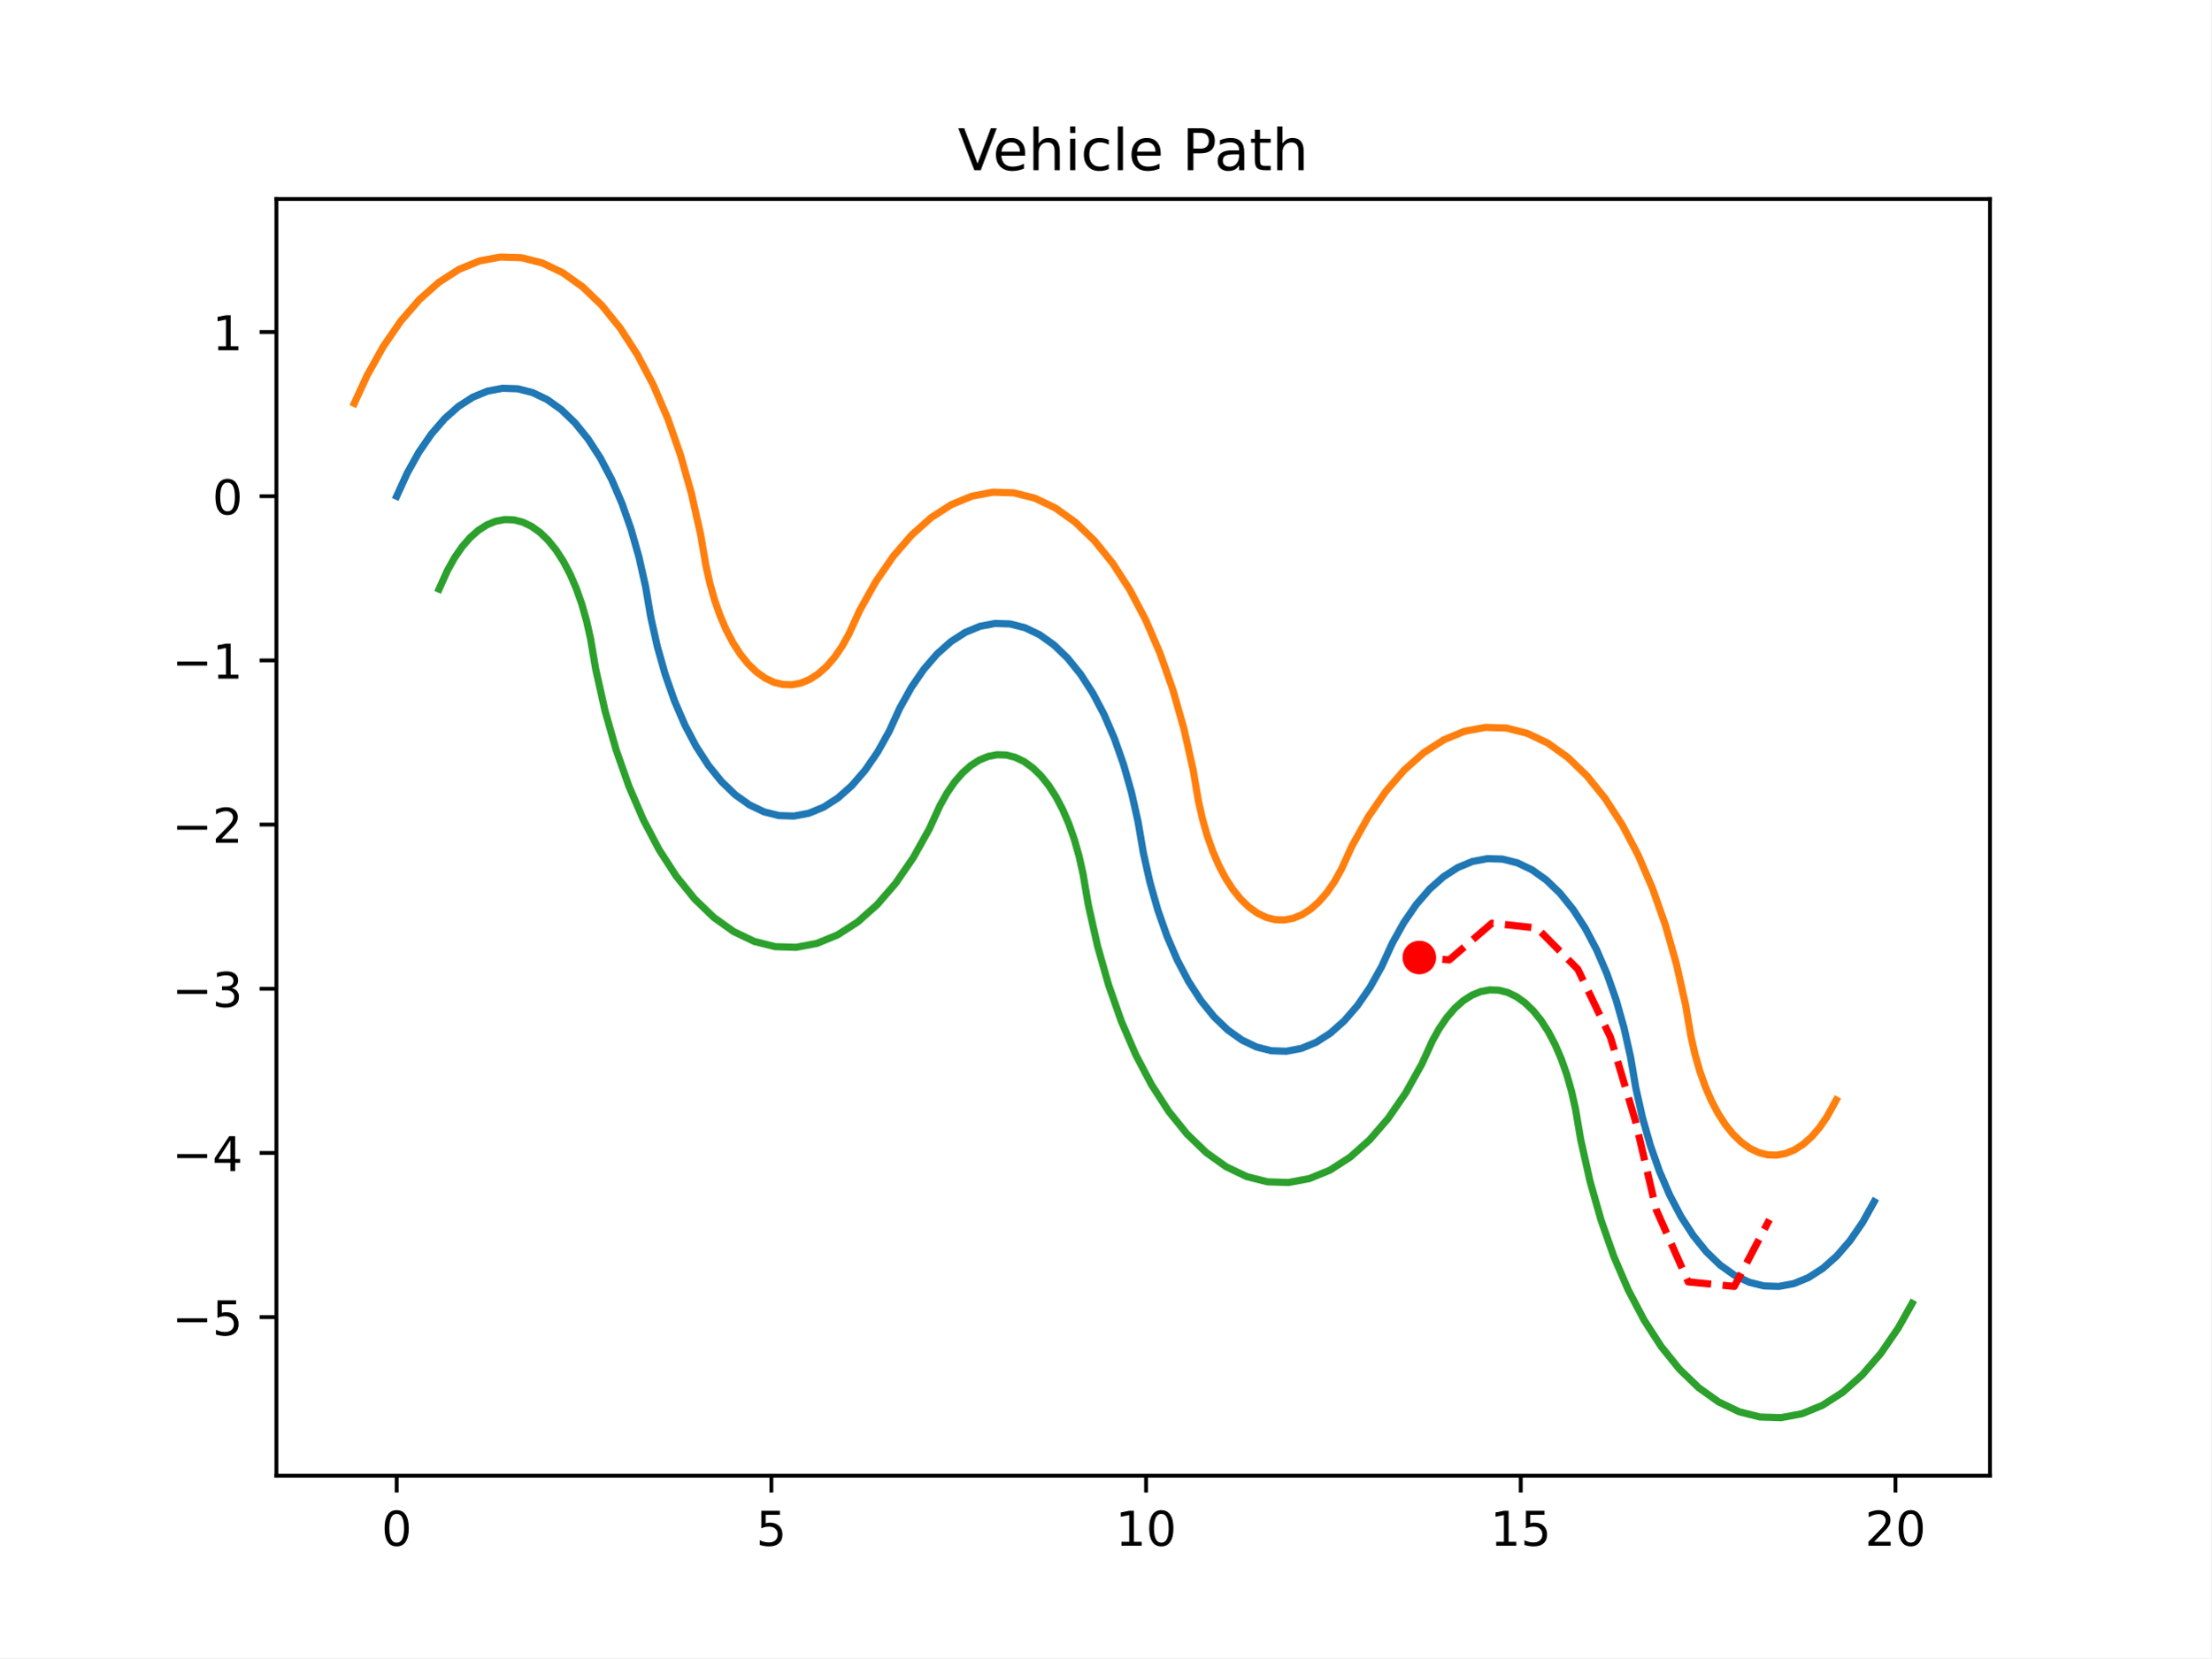
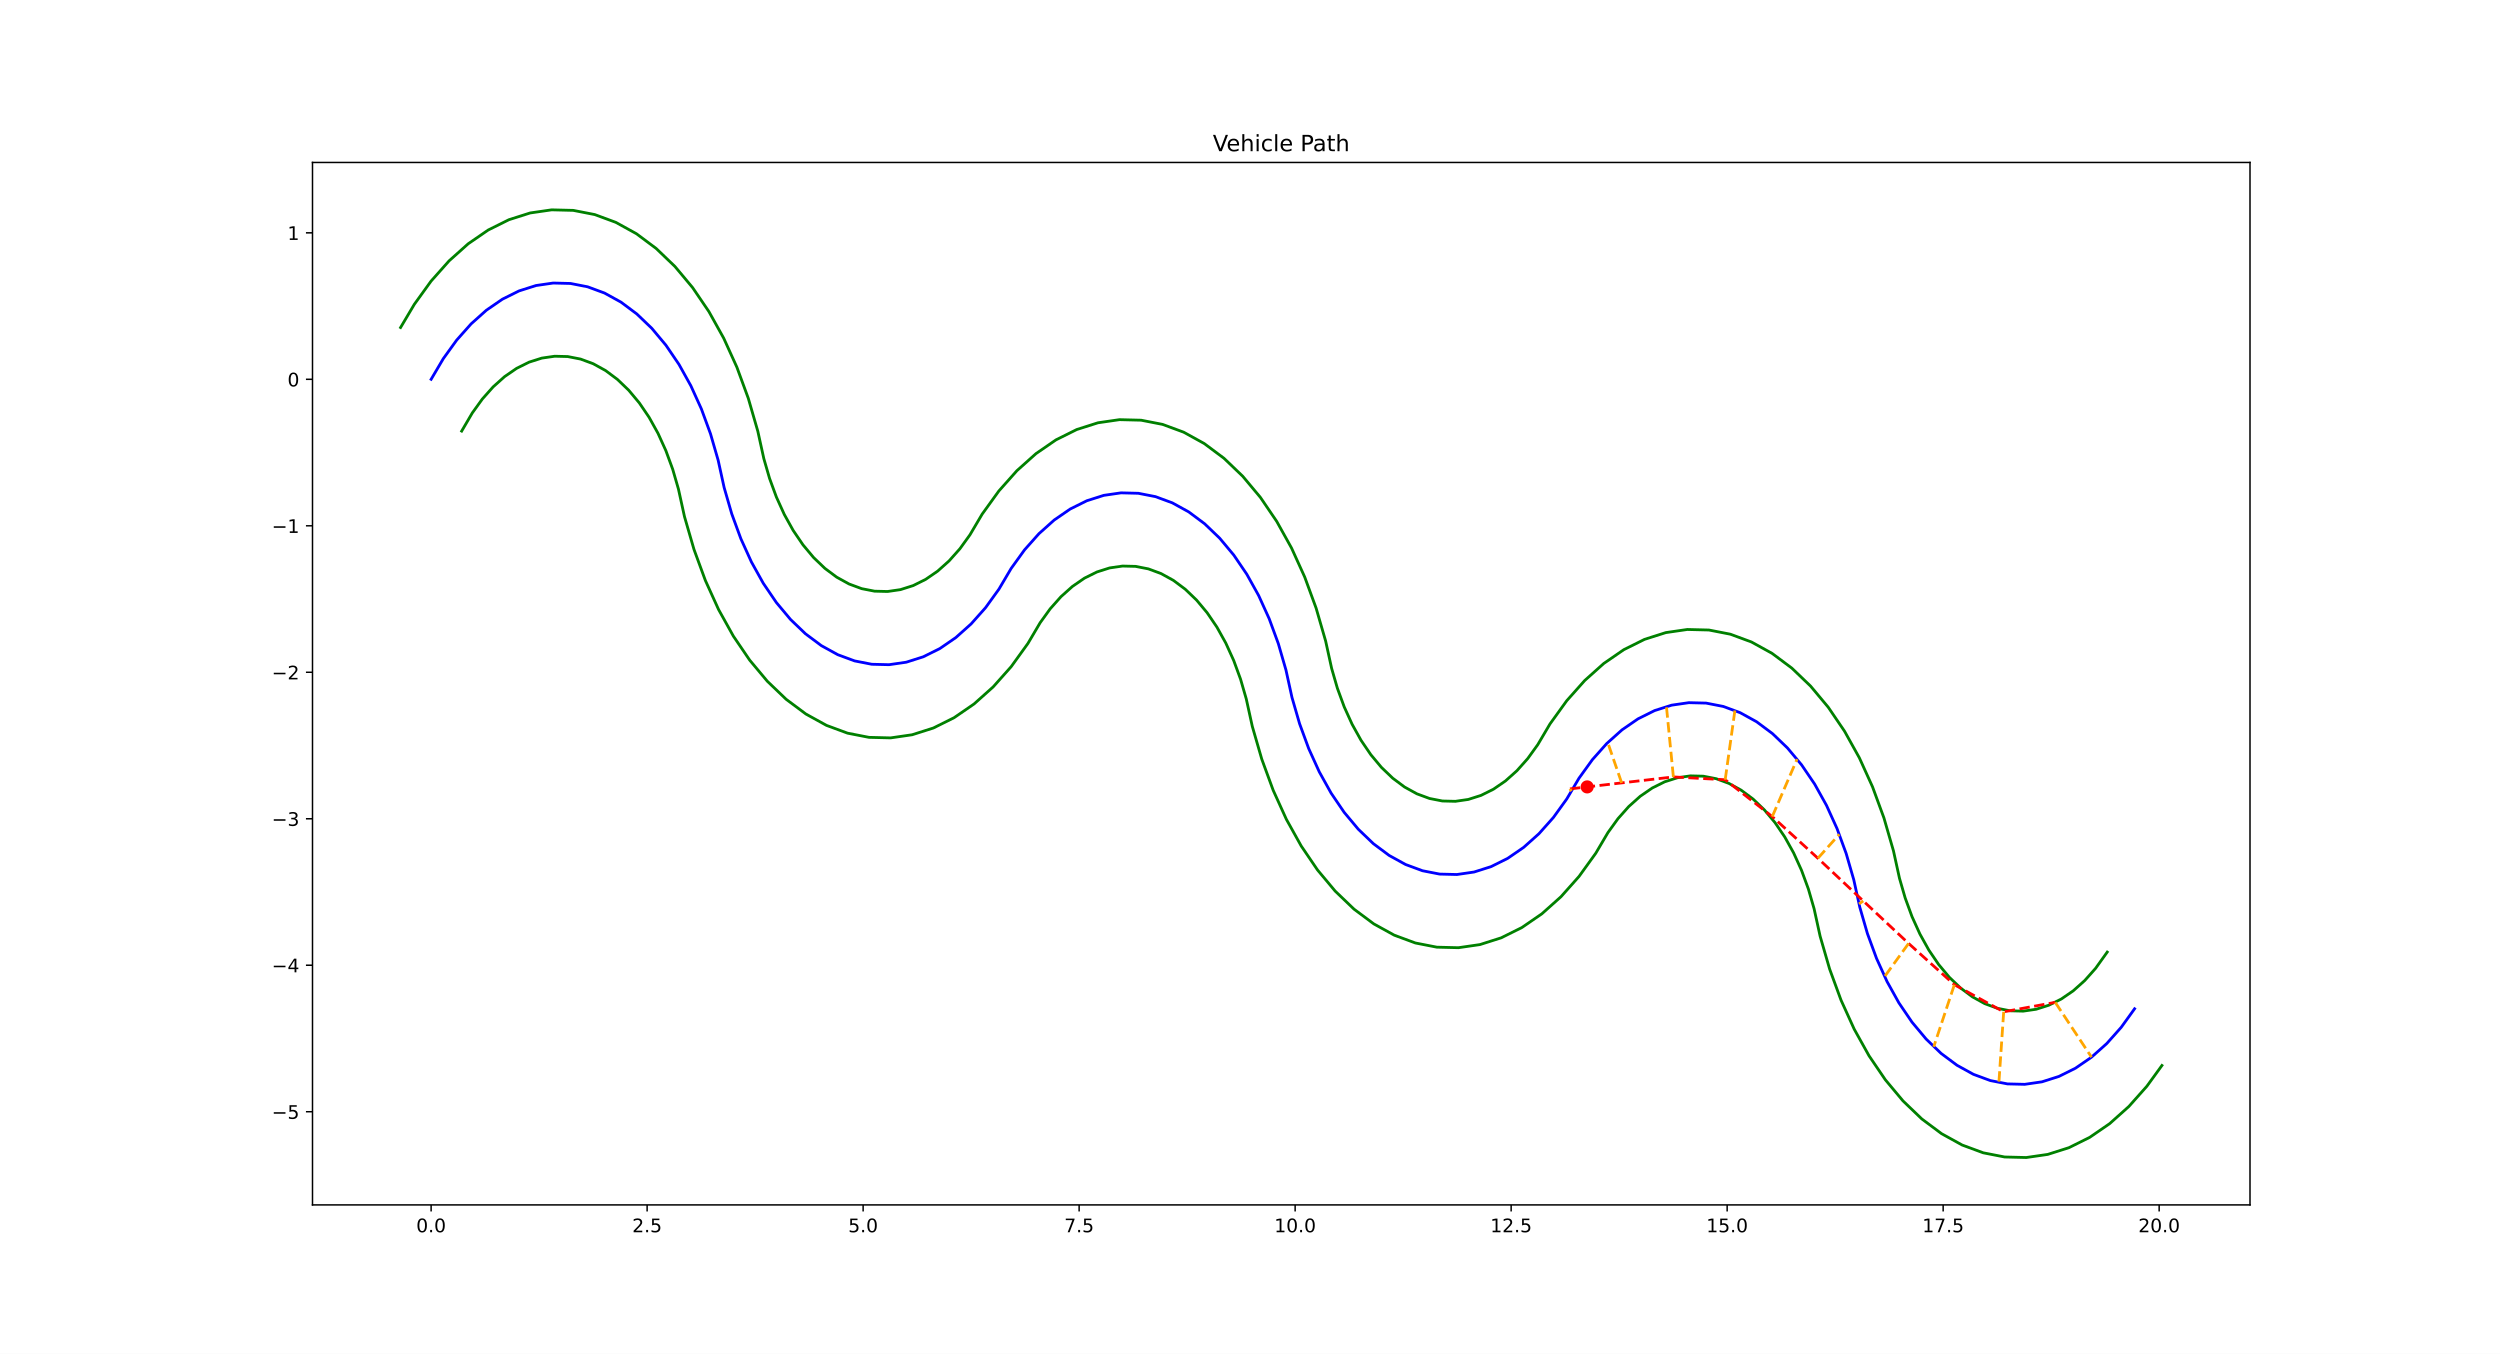
- <svg xmlns="http://www.w3.org/2000/svg" xmlns:xlink="http://www.w3.org/1999/xlink" width="460.8pt" height="345.6pt" viewBox="0 0 460.8 345.6" version="1.1">
+ <svg xmlns="http://www.w3.org/2000/svg" xmlns:xlink="http://www.w3.org/1999/xlink" width="1334.88pt" height="722.88pt" viewBox="0 0 1334.88 722.88" version="1.1">
  <defs>
    <style type="text/css">*{stroke-linejoin: round; stroke-linecap: butt}</style>
  </defs>
  <g id="figure_1">
    <g id="patch_1">
-       <path d="M 0 345.6  L 460.8 345.6  L 460.8 0  L 0 0  z " style="fill: #ffffff" />
+       <path d="M 0 722.88  L 1334.88 722.88  L 1334.88 0  L 0 0  z " style="fill: #ffffff" />
    </g>
    <g id="axes_1">
      <g id="patch_2">
-         <path d="M 57.6 307.584  L 414.72 307.584  L 414.72 41.472  L 57.6 41.472  z " style="fill: #ffffff" />
+         <path d="M 166.86 643.363  L 1201.392 643.363  L 1201.392 86.746  L 166.86 86.746  z " style="fill: #ffffff" />
      </g>
      <g id="matplotlib.axis_1">
        <g id="xtick_1">
          <g id="line2d_1">
            <defs>
-               <path id="mb29db80e74" d="M 0 0  L 0 3.5  " style="stroke: #000000; stroke-width: 0.8" />
+               <path id="m01d863dbdd" d="M 0 0  L 0 3.5  " style="stroke: #000000; stroke-width: 0.8" />
            </defs>
            <g>
-               <use xlink:href="#mb29db80e74" x="82.667" y="307.584" style="stroke: #000000; stroke-width: 0.8" />
+               <use xlink:href="#m01d863dbdd" x="230.195" y="643.363" style="stroke: #000000; stroke-width: 0.8" />
            </g>
          </g>
          <g id="text_1">
-             <g transform="translate(79.48615 322.1824)scale(0.1 -0.1)">
+             <g transform="translate(222.2437 657.9616)scale(0.1 -0.1)">
              <defs>
                <path id="DejaVuSans-30" d="M 2034 4250  Q 1547 4250 1301 3770  Q 1056 3291 1056 2328  Q 1056 1369 1301 889  Q 1547 409 2034 409  Q 2525 409 2770 889  Q 3016 1369 3016 2328  Q 3016 3291 2770 3770  Q 2525 4250 2034 4250  z M 2034 4750  Q 2819 4750 3233 4129  Q 3647 3509 3647 2328  Q 3647 1150 3233 529  Q 2819 -91 2034 -91  Q 1250 -91 836 529  Q 422 1150 422 2328  Q 422 3509 836 4129  Q 1250 4750 2034 4750  z " transform="scale(0.015625)" />
+                 <path id="DejaVuSans-2e" d="M 684 794  L 1344 794  L 1344 0  L 684 0  L 684 794  z " transform="scale(0.015625)" />
              </defs>
              <use xlink:href="#DejaVuSans-30" />
+               <use xlink:href="#DejaVuSans-2e" x="63.623" />
+               <use xlink:href="#DejaVuSans-30" x="95.41" />
            </g>
          </g>
        </g>
        <g id="xtick_2">
          <g id="line2d_2">
            <g>
-               <use xlink:href="#mb29db80e74" x="160.756" y="307.584" style="stroke: #000000; stroke-width: 0.8" />
+               <use xlink:href="#m01d863dbdd" x="345.532" y="643.363" style="stroke: #000000; stroke-width: 0.8" />
            </g>
          </g>
          <g id="text_2">
-             <g transform="translate(157.5744 322.1824)scale(0.1 -0.1)">
-               <defs>
+             <g transform="translate(337.5802 657.9616)scale(0.1 -0.1)">
+               <defs>
+                 <path id="DejaVuSans-32" d="M 1228 531  L 3431 531  L 3431 0  L 469 0  L 469 531  Q 828 903 1448 1529  Q 2069 2156 2228 2338  Q 2531 2678 2651 2914  Q 2772 3150 2772 3378  Q 2772 3750 2511 3984  Q 2250 4219 1831 4219  Q 1534 4219 1204 4116  Q 875 4013 500 3803  L 500 4441  Q 881 4594 1212 4672  Q 1544 4750 1819 4750  Q 2544 4750 2975 4387  Q 3406 4025 3406 3419  Q 3406 3131 3298 2873  Q 3191 2616 2906 2266  Q 2828 2175 2409 1742  Q 1991 1309 1228 531  z " transform="scale(0.015625)" />
                <path id="DejaVuSans-35" d="M 691 4666  L 3169 4666  L 3169 4134  L 1269 4134  L 1269 2991  Q 1406 3038 1543 3061  Q 1681 3084 1819 3084  Q 2600 3084 3056 2656  Q 3513 2228 3513 1497  Q 3513 744 3044 326  Q 2575 -91 1722 -91  Q 1428 -91 1123 -41  Q 819 9 494 109  L 494 744  Q 775 591 1075 516  Q 1375 441 1709 441  Q 2250 441 2565 725  Q 2881 1009 2881 1497  Q 2881 1984 2565 2268  Q 2250 2553 1709 2553  Q 1456 2553 1204 2497  Q 953 2441 691 2322  L 691 4666  z " transform="scale(0.015625)" />
              </defs>
-               <use xlink:href="#DejaVuSans-35" />
+               <use xlink:href="#DejaVuSans-32" />
+               <use xlink:href="#DejaVuSans-2e" x="63.623" />
+               <use xlink:href="#DejaVuSans-35" x="95.41" />
            </g>
          </g>
        </g>
        <g id="xtick_3">
          <g id="line2d_3">
            <g>
-               <use xlink:href="#mb29db80e74" x="238.844" y="307.584" style="stroke: #000000; stroke-width: 0.8" />
+               <use xlink:href="#m01d863dbdd" x="460.868" y="643.363" style="stroke: #000000; stroke-width: 0.8" />
            </g>
          </g>
          <g id="text_3">
-             <g transform="translate(232.4814 322.1824)scale(0.1 -0.1)">
-               <defs>
-                 <path id="DejaVuSans-31" d="M 794 531  L 1825 531  L 1825 4091  L 703 3866  L 703 4441  L 1819 4666  L 2450 4666  L 2450 531  L 3481 531  L 3481 0  L 794 0  L 794 531  z " transform="scale(0.015625)" />
-               </defs>
-               <use xlink:href="#DejaVuSans-31" />
-               <use xlink:href="#DejaVuSans-30" x="63.623" />
+             <g transform="translate(452.9167 657.9616)scale(0.1 -0.1)">
+               <use xlink:href="#DejaVuSans-35" />
+               <use xlink:href="#DejaVuSans-2e" x="63.623" />
+               <use xlink:href="#DejaVuSans-30" x="95.41" />
            </g>
          </g>
        </g>
        <g id="xtick_4">
          <g id="line2d_4">
            <g>
-               <use xlink:href="#mb29db80e74" x="316.932" y="307.584" style="stroke: #000000; stroke-width: 0.8" />
+               <use xlink:href="#m01d863dbdd" x="576.205" y="643.363" style="stroke: #000000; stroke-width: 0.8" />
            </g>
          </g>
          <g id="text_4">
-             <g transform="translate(310.5696 322.1824)scale(0.1 -0.1)">
-               <use xlink:href="#DejaVuSans-31" />
-               <use xlink:href="#DejaVuSans-35" x="63.623" />
+             <g transform="translate(568.2532 657.9616)scale(0.1 -0.1)">
+               <defs>
+                 <path id="DejaVuSans-37" d="M 525 4666  L 3525 4666  L 3525 4397  L 1831 0  L 1172 0  L 2766 4134  L 525 4134  L 525 4666  z " transform="scale(0.015625)" />
+               </defs>
+               <use xlink:href="#DejaVuSans-37" />
+               <use xlink:href="#DejaVuSans-2e" x="63.623" />
+               <use xlink:href="#DejaVuSans-35" x="95.41" />
            </g>
          </g>
        </g>
        <g id="xtick_5">
          <g id="line2d_5">
            <g>
-               <use xlink:href="#mb29db80e74" x="395.02" y="307.584" style="stroke: #000000; stroke-width: 0.8" />
+               <use xlink:href="#m01d863dbdd" x="691.541" y="643.363" style="stroke: #000000; stroke-width: 0.8" />
            </g>
          </g>
          <g id="text_5">
-             <g transform="translate(388.6578 322.1824)scale(0.1 -0.1)">
-               <defs>
-                 <path id="DejaVuSans-32" d="M 1228 531  L 3431 531  L 3431 0  L 469 0  L 469 531  Q 828 903 1448 1529  Q 2069 2156 2228 2338  Q 2531 2678 2651 2914  Q 2772 3150 2772 3378  Q 2772 3750 2511 3984  Q 2250 4219 1831 4219  Q 1534 4219 1204 4116  Q 875 4013 500 3803  L 500 4441  Q 881 4594 1212 4672  Q 1544 4750 1819 4750  Q 2544 4750 2975 4387  Q 3406 4025 3406 3419  Q 3406 3131 3298 2873  Q 3191 2616 2906 2266  Q 2828 2175 2409 1742  Q 1991 1309 1228 531  z " transform="scale(0.015625)" />
-               </defs>
+             <g transform="translate(680.4084 657.9616)scale(0.1 -0.1)">
+               <defs>
+                 <path id="DejaVuSans-31" d="M 794 531  L 1825 531  L 1825 4091  L 703 3866  L 703 4441  L 1819 4666  L 2450 4666  L 2450 531  L 3481 531  L 3481 0  L 794 0  L 794 531  z " transform="scale(0.015625)" />
+               </defs>
+               <use xlink:href="#DejaVuSans-31" />
+               <use xlink:href="#DejaVuSans-30" x="63.623" />
+               <use xlink:href="#DejaVuSans-2e" x="127.246" />
+               <use xlink:href="#DejaVuSans-30" x="159.033" />
+             </g>
+           </g>
+         </g>
+         <g id="xtick_6">
+           <g id="line2d_6">
+             <g>
+               <use xlink:href="#m01d863dbdd" x="806.878" y="643.363" style="stroke: #000000; stroke-width: 0.8" />
+             </g>
+           </g>
+           <g id="text_6">
+             <g transform="translate(795.7449 657.9616)scale(0.1 -0.1)">
+               <use xlink:href="#DejaVuSans-31" />
+               <use xlink:href="#DejaVuSans-32" x="63.623" />
+               <use xlink:href="#DejaVuSans-2e" x="127.246" />
+               <use xlink:href="#DejaVuSans-35" x="159.033" />
+             </g>
+           </g>
+         </g>
+         <g id="xtick_7">
+           <g id="line2d_7">
+             <g>
+               <use xlink:href="#m01d863dbdd" x="922.214" y="643.363" style="stroke: #000000; stroke-width: 0.8" />
+             </g>
+           </g>
+           <g id="text_7">
+             <g transform="translate(911.0814 657.9616)scale(0.1 -0.1)">
+               <use xlink:href="#DejaVuSans-31" />
+               <use xlink:href="#DejaVuSans-35" x="63.623" />
+               <use xlink:href="#DejaVuSans-2e" x="127.246" />
+               <use xlink:href="#DejaVuSans-30" x="159.033" />
+             </g>
+           </g>
+         </g>
+         <g id="xtick_8">
+           <g id="line2d_8">
+             <g>
+               <use xlink:href="#m01d863dbdd" x="1037.551" y="643.363" style="stroke: #000000; stroke-width: 0.8" />
+             </g>
+           </g>
+           <g id="text_8">
+             <g transform="translate(1026.418 657.9616)scale(0.1 -0.1)">
+               <use xlink:href="#DejaVuSans-31" />
+               <use xlink:href="#DejaVuSans-37" x="63.623" />
+               <use xlink:href="#DejaVuSans-2e" x="127.246" />
+               <use xlink:href="#DejaVuSans-35" x="159.033" />
+             </g>
+           </g>
+         </g>
+         <g id="xtick_9">
+           <g id="line2d_9">
+             <g>
+               <use xlink:href="#m01d863dbdd" x="1152.887" y="643.363" style="stroke: #000000; stroke-width: 0.8" />
+             </g>
+           </g>
+           <g id="text_9">
+             <g transform="translate(1141.754 657.9616)scale(0.1 -0.1)">
              <use xlink:href="#DejaVuSans-32" />
              <use xlink:href="#DejaVuSans-30" x="63.623" />
+               <use xlink:href="#DejaVuSans-2e" x="127.246" />
+               <use xlink:href="#DejaVuSans-30" x="159.033" />
            </g>
          </g>
        </g>
      </g>
      <g id="matplotlib.axis_2">
        <g id="ytick_1">
-           <g id="line2d_6">
+           <g id="line2d_10">
            <defs>
-               <path id="ma71234d956" d="M 0 0  L -3.5 0  " style="stroke: #000000; stroke-width: 0.8" />
+               <path id="m4a7aac7547" d="M 0 0  L -3.5 0  " style="stroke: #000000; stroke-width: 0.8" />
            </defs>
            <g>
-               <use xlink:href="#ma71234d956" x="57.6" y="274.527" style="stroke: #000000; stroke-width: 0.8" />
-             </g>
-           </g>
-           <g id="text_6">
-             <g transform="translate(35.85781 278.3263)scale(0.1 -0.1)">
+               <use xlink:href="#m4a7aac7547" x="166.86" y="593.605" style="stroke: #000000; stroke-width: 0.8" />
+             </g>
+           </g>
+           <g id="text_10">
+             <g transform="translate(145.1178 597.4044)scale(0.1 -0.1)">
              <defs>
                <path id="DejaVuSans-2212" d="M 678 2272  L 4684 2272  L 4684 1741  L 678 1741  L 678 2272  z " transform="scale(0.015625)" />
              </defs>
              <use xlink:href="#DejaVuSans-2212" />
              <use xlink:href="#DejaVuSans-35" x="83.789" />
            </g>
          </g>
        </g>
        <g id="ytick_2">
-           <g id="line2d_7">
-             <g>
-               <use xlink:href="#ma71234d956" x="57.6" y="240.306" style="stroke: #000000; stroke-width: 0.8" />
-             </g>
-           </g>
-           <g id="text_7">
-             <g transform="translate(35.85781 244.1049)scale(0.1 -0.1)">
+           <g id="line2d_11">
+             <g>
+               <use xlink:href="#m4a7aac7547" x="166.86" y="515.391" style="stroke: #000000; stroke-width: 0.8" />
+             </g>
+           </g>
+           <g id="text_11">
+             <g transform="translate(145.1178 519.1904)scale(0.1 -0.1)">
              <defs>
                <path id="DejaVuSans-34" d="M 2419 4116  L 825 1625  L 2419 1625  L 2419 4116  z M 2253 4666  L 3047 4666  L 3047 1625  L 3713 1625  L 3713 1100  L 3047 1100  L 3047 0  L 2419 0  L 2419 1100  L 313 1100  L 313 1709  L 2253 4666  z " transform="scale(0.015625)" />
              </defs>
              <use xlink:href="#DejaVuSans-2212" />
              <use xlink:href="#DejaVuSans-34" x="83.789" />
            </g>
          </g>
        </g>
        <g id="ytick_3">
-           <g id="line2d_8">
-             <g>
-               <use xlink:href="#ma71234d956" x="57.6" y="206.084" style="stroke: #000000; stroke-width: 0.8" />
-             </g>
-           </g>
-           <g id="text_8">
-             <g transform="translate(35.85781 209.8835)scale(0.1 -0.1)">
+           <g id="line2d_12">
+             <g>
+               <use xlink:href="#m4a7aac7547" x="166.86" y="437.177" style="stroke: #000000; stroke-width: 0.8" />
+             </g>
+           </g>
+           <g id="text_12">
+             <g transform="translate(145.1178 440.9765)scale(0.1 -0.1)">
              <defs>
                <path id="DejaVuSans-33" d="M 2597 2516  Q 3050 2419 3304 2112  Q 3559 1806 3559 1356  Q 3559 666 3084 287  Q 2609 -91 1734 -91  Q 1441 -91 1130 -33  Q 819 25 488 141  L 488 750  Q 750 597 1062 519  Q 1375 441 1716 441  Q 2309 441 2620 675  Q 2931 909 2931 1356  Q 2931 1769 2642 2001  Q 2353 2234 1838 2234  L 1294 2234  L 1294 2753  L 1863 2753  Q 2328 2753 2575 2939  Q 2822 3125 2822 3475  Q 2822 3834 2567 4026  Q 2313 4219 1838 4219  Q 1578 4219 1281 4162  Q 984 4106 628 3988  L 628 4550  Q 988 4650 1302 4700  Q 1616 4750 1894 4750  Q 2613 4750 3031 4423  Q 3450 4097 3450 3541  Q 3450 3153 3228 2886  Q 3006 2619 2597 2516  z " transform="scale(0.015625)" />
              </defs>
              <use xlink:href="#DejaVuSans-2212" />
              <use xlink:href="#DejaVuSans-33" x="83.789" />
            </g>
          </g>
        </g>
        <g id="ytick_4">
-           <g id="line2d_9">
-             <g>
-               <use xlink:href="#ma71234d956" x="57.6" y="171.863" style="stroke: #000000; stroke-width: 0.8" />
-             </g>
-           </g>
-           <g id="text_9">
-             <g transform="translate(35.85781 175.6622)scale(0.1 -0.1)">
+           <g id="line2d_13">
+             <g>
+               <use xlink:href="#m4a7aac7547" x="166.86" y="358.963" style="stroke: #000000; stroke-width: 0.8" />
+             </g>
+           </g>
+           <g id="text_13">
+             <g transform="translate(145.1178 362.7626)scale(0.1 -0.1)">
              <use xlink:href="#DejaVuSans-2212" />
              <use xlink:href="#DejaVuSans-32" x="83.789" />
            </g>
          </g>
        </g>
        <g id="ytick_5">
-           <g id="line2d_10">
-             <g>
-               <use xlink:href="#ma71234d956" x="57.6" y="137.642" style="stroke: #000000; stroke-width: 0.8" />
-             </g>
-           </g>
-           <g id="text_10">
-             <g transform="translate(35.85781 141.4408)scale(0.1 -0.1)">
+           <g id="line2d_14">
+             <g>
+               <use xlink:href="#m4a7aac7547" x="166.86" y="280.749" style="stroke: #000000; stroke-width: 0.8" />
+             </g>
+           </g>
+           <g id="text_14">
+             <g transform="translate(145.1178 284.5486)scale(0.1 -0.1)">
              <use xlink:href="#DejaVuSans-2212" />
              <use xlink:href="#DejaVuSans-31" x="83.789" />
            </g>
          </g>
        </g>
        <g id="ytick_6">
-           <g id="line2d_11">
-             <g>
-               <use xlink:href="#ma71234d956" x="57.6" y="103.42" style="stroke: #000000; stroke-width: 0.8" />
-             </g>
-           </g>
-           <g id="text_11">
-             <g transform="translate(44.2375 107.2194)scale(0.1 -0.1)">
+           <g id="line2d_15">
+             <g>
+               <use xlink:href="#m4a7aac7547" x="166.86" y="202.535" style="stroke: #000000; stroke-width: 0.8" />
+             </g>
+           </g>
+           <g id="text_15">
+             <g transform="translate(153.4975 206.3347)scale(0.1 -0.1)">
              <use xlink:href="#DejaVuSans-30" />
            </g>
          </g>
        </g>
        <g id="ytick_7">
-           <g id="line2d_12">
-             <g>
-               <use xlink:href="#ma71234d956" x="57.6" y="69.199" style="stroke: #000000; stroke-width: 0.8" />
-             </g>
-           </g>
-           <g id="text_12">
-             <g transform="translate(44.2375 72.998)scale(0.1 -0.1)">
-               <use xlink:href="#DejaVuSans-31" />
-             </g>
-           </g>
-         </g>
-       </g>
-       <g id="line2d_13">
-         <path d="M 82.667 103.42  L 84.876 98.581  L 87.294 94.248  L 89.898 90.467  L 92.66 87.273  L 95.555 84.7  L 98.552 82.773  L 101.622 81.512  L 104.734 80.928  L 107.857 81.028  L 110.96 81.811  L 114.012 83.268  L 116.982 85.386  L 119.841 88.143  L 122.56 91.512  L 125.112 95.458  L 127.472 99.944  L 129.615 104.922  L 131.521 110.345  L 133.17 116.158  L 134.546 122.302  L 135.635 128.717  L 137.011 134.861  L 138.66 140.674  L 140.566 146.097  L 142.709 151.076  L 145.068 155.561  L 147.62 159.507  L 150.339 162.876  L 153.198 165.633  L 156.168 167.751  L 159.22 169.209  L 162.323 169.991  L 165.446 170.091  L 168.559 169.507  L 171.629 168.246  L 174.626 166.319  L 177.52 163.746  L 180.283 160.553  L 182.886 156.771  L 185.305 152.439  L 187.513 147.599  L 189.931 143.267  L 192.535 139.485  L 195.297 136.292  L 198.192 133.719  L 201.189 131.792  L 204.259 130.53  L 207.371 129.946  L 210.494 130.046  L 213.597 130.829  L 216.649 132.287  L 219.62 134.404  L 222.478 137.161  L 225.197 140.53  L 227.749 144.477  L 230.109 148.962  L 232.252 153.941  L 234.158 159.364  L 235.807 165.176  L 237.183 171.321  L 238.272 177.735  L 239.648 183.88  L 241.297 189.692  L 243.203 195.115  L 245.346 200.094  L 247.705 204.579  L 250.257 208.526  L 252.976 211.895  L 255.835 214.652  L 258.805 216.769  L 261.857 218.227  L 264.96 219.01  L 268.084 219.11  L 271.196 218.526  L 274.266 217.264  L 277.263 215.337  L 280.157 212.764  L 282.92 209.571  L 285.523 205.789  L 287.942 201.457  L 290.15 196.617  L 292.568 192.285  L 295.172 188.503  L 297.935 185.31  L 300.829 182.737  L 303.826 180.81  L 306.896 179.549  L 310.008 178.965  L 313.132 179.065  L 316.235 179.847  L 319.286 181.305  L 322.257 183.423  L 325.116 186.18  L 327.835 189.549  L 330.386 193.495  L 332.746 197.98  L 334.889 202.959  L 336.795 208.382  L 338.444 214.195  L 339.82 220.339  L 340.909 226.754  L 342.285 232.898  L 343.934 238.711  L 345.84 244.134  L 347.983 249.113  L 350.343 253.598  L 352.894 257.544  L 355.613 260.913  L 358.472 263.67  L 361.443 265.788  L 364.494 267.245  L 367.597 268.028  L 370.721 268.128  L 373.833 267.544  L 376.903 266.283  L 379.9 264.356  L 382.794 261.783  L 385.557 258.589  L 388.161 254.808  L 390.579 250.475  " clip-path="url(#p2f75d6f2e0)" style="fill: none; stroke: #1f77b4; stroke-width: 1.5; stroke-linecap: square" />
-       </g>
-       <g id="line2d_14">
-         <path d="M 73.833 84.062  L 76.494 78.279  L 79.879 72.214  L 83.523 66.92  L 87.391 62.45  L 91.442 58.849  L 95.638 56.151  L 99.935 54.385  L 104.292 53.568  L 108.664 53.708  L 113.008 54.803  L 117.28 56.844  L 121.438 59.808  L 125.44 63.668  L 129.246 68.383  L 132.818 73.908  L 136.121 80.187  L 139.121 87.156  L 141.789 94.747  L 144.097 102.884  L 146.023 111.485  L 147.112 117.9  L 147.938 121.587  L 148.928 125.076  L 150.072 128.331  L 151.358 131.319  L 152.774 134.011  L 154.306 136.379  L 155.937 138.401  L 157.653 140.056  L 159.436 141.327  L 161.268 142.202  L 163.13 142.671  L 165.004 142.731  L 166.872 142.381  L 168.715 141.624  L 170.513 140.467  L 172.251 138.923  L 173.909 137.006  L 175.471 134.737  L 176.922 132.137  L 179.131 127.297  L 182.516 121.233  L 186.16 115.939  L 190.028 111.469  L 194.08 107.867  L 198.275 105.17  L 202.573 103.404  L 206.929 102.586  L 211.301 102.726  L 215.645 103.822  L 219.917 105.862  L 224.075 108.827  L 228.077 112.686  L 231.883 117.402  L 235.455 122.927  L 238.758 129.205  L 241.758 136.175  L 244.426 143.766  L 246.734 151.902  L 248.66 160.504  L 249.749 166.918  L 250.575 170.606  L 251.565 174.094  L 252.709 177.349  L 253.995 180.337  L 255.411 183.029  L 256.943 185.398  L 258.575 187.419  L 260.29 189.074  L 262.073 190.345  L 263.905 191.22  L 265.767 191.69  L 267.641 191.75  L 269.509 191.399  L 271.352 190.642  L 273.151 189.486  L 274.888 187.941  L 276.546 186.025  L 278.108 183.755  L 279.56 181.155  L 281.768 176.316  L 285.153 170.251  L 288.798 164.957  L 292.665 160.487  L 296.717 156.886  L 300.912 154.188  L 305.21 152.422  L 309.566 151.605  L 313.938 151.745  L 318.282 152.84  L 322.554 154.881  L 326.712 157.845  L 330.714 161.705  L 334.52 166.42  L 338.092 171.945  L 341.395 178.223  L 344.395 185.193  L 347.063 192.784  L 349.371 200.921  L 351.297 209.522  L 352.387 215.937  L 353.212 219.624  L 354.202 223.113  L 355.346 226.367  L 356.632 229.356  L 358.048 232.047  L 359.58 234.416  L 361.212 236.438  L 362.927 238.093  L 364.71 239.364  L 366.542 240.238  L 368.404 240.708  L 370.279 240.768  L 372.146 240.418  L 373.989 239.661  L 375.788 238.504  L 377.525 236.96  L 379.183 235.043  L 380.745 232.774  L 382.67 229.281  " clip-path="url(#p2f75d6f2e0)" style="fill: none; stroke: #ff7f0e; stroke-width: 1.5; stroke-linecap: square" />
-       </g>
-       <g id="line2d_15">
-         <path d="M 91.502 122.779  L 93.258 118.882  L 94.709 116.282  L 96.272 114.013  L 97.93 112.096  L 99.667 110.552  L 101.466 109.395  L 103.308 108.638  L 105.176 108.288  L 107.051 108.348  L 108.913 108.818  L 110.745 109.692  L 112.527 110.963  L 114.243 112.618  L 115.875 114.64  L 117.407 117.009  L 118.823 119.7  L 120.109 122.689  L 121.253 125.943  L 122.242 129.432  L 123.068 133.119  L 124.157 139.534  L 126.084 148.135  L 128.392 156.272  L 131.06 163.863  L 134.06 170.833  L 137.363 177.111  L 140.935 182.636  L 144.741 187.351  L 148.743 191.211  L 152.901 194.175  L 157.173 196.216  L 161.517 197.311  L 165.889 197.451  L 170.245 196.634  L 174.543 194.868  L 178.738 192.17  L 182.79 188.569  L 186.657 184.099  L 190.302 178.805  L 193.687 172.74  L 195.895 167.901  L 197.347 165.301  L 198.909 163.031  L 200.567 161.115  L 202.304 159.57  L 204.103 158.414  L 205.946 157.657  L 207.813 157.306  L 209.688 157.366  L 211.55 157.836  L 213.382 158.711  L 215.164 159.982  L 216.88 161.637  L 218.512 163.658  L 220.044 166.027  L 221.46 168.719  L 222.746 171.707  L 223.89 174.962  L 224.879 178.45  L 225.705 182.138  L 226.795 188.552  L 228.721 197.154  L 231.029 205.29  L 233.697 212.881  L 236.697 219.851  L 240 226.129  L 243.572 231.654  L 247.378 236.37  L 251.38 240.229  L 255.538 243.194  L 259.81 245.234  L 264.154 246.33  L 268.526 246.47  L 272.882 245.652  L 277.18 243.886  L 281.375 241.189  L 285.427 237.587  L 289.294 233.117  L 292.939 227.823  L 296.324 221.759  L 298.532 216.919  L 299.984 214.319  L 301.546 212.05  L 303.204 210.133  L 304.941 208.589  L 306.74 207.432  L 308.583 206.675  L 310.451 206.325  L 312.325 206.385  L 314.187 206.854  L 316.019 207.729  L 317.802 209  L 319.517 210.655  L 321.149 212.677  L 322.681 215.045  L 324.097 217.737  L 325.383 220.725  L 326.527 223.98  L 327.517 227.469  L 328.342 231.156  L 329.432 237.571  L 331.358 246.172  L 333.666 254.309  L 336.334 261.9  L 339.334 268.869  L 342.637 275.148  L 346.209 280.673  L 350.015 285.388  L 354.017 289.248  L 358.175 292.212  L 362.447 294.253  L 366.791 295.348  L 371.163 295.488  L 375.519 294.671  L 379.817 292.905  L 384.012 290.207  L 388.064 286.606  L 391.931 282.136  L 395.576 276.842  L 398.487 271.67  " clip-path="url(#p2f75d6f2e0)" style="fill: none; stroke: #2ca02c; stroke-width: 1.5; stroke-linecap: square" />
-       </g>
-       <g id="line2d_16">
-         <path d="M 292.673 199.321  L 302.038 200.078  L 310.922 192.421  L 320.319 193.429  L 328.835 202.03  L 335.637 216.211  L 340.803 233.53  L 345.17 252.151  L 351.839 267.193  L 361.439 268.128  L 368.753 254.215  " clip-path="url(#p2f75d6f2e0)" style="fill: none; stroke-dasharray: 5.55,2.4; stroke-dashoffset: 0; stroke: #ff0000; stroke-width: 1.5" />
+           <g id="line2d_16">
+             <g>
+               <use xlink:href="#m4a7aac7547" x="166.86" y="124.322" style="stroke: #000000; stroke-width: 0.8" />
+             </g>
+           </g>
+           <g id="text_16">
+             <g transform="translate(153.4975 128.1207)scale(0.1 -0.1)">
+               <use xlink:href="#DejaVuSans-31" />
+             </g>
+           </g>
+         </g>
      </g>
      <g id="line2d_17">
+         <path d="M 230.195 202.535  L 236.72 191.474  L 243.863 181.573  L 251.553 172.93  L 259.714 165.631  L 268.265 159.751  L 277.118 155.347  L 286.187 152.463  L 295.38 151.129  L 304.606 151.357  L 313.773 153.146  L 322.788 156.477  L 331.562 161.318  L 340.007 167.619  L 348.039 175.318  L 355.578 184.338  L 362.547 194.589  L 368.878 205.969  L 374.508 218.363  L 379.379 231.648  L 383.444 245.691  L 386.661 260.352  L 390.726 274.395  L 395.598 287.68  L 401.227 300.074  L 407.558 311.453  L 414.528 321.704  L 422.066 330.724  L 430.098 338.424  L 438.543 344.725  L 447.317 349.565  L 456.333 352.897  L 465.499 354.686  L 474.725 354.914  L 483.918 353.58  L 492.987 350.696  L 501.841 346.292  L 510.391 340.411  L 518.552 333.113  L 526.243 324.47  L 533.386 314.568  L 539.91 303.507  L 547.053 293.606  L 554.744 284.963  L 562.905 277.664  L 571.455 271.784  L 580.309 267.38  L 589.378 264.496  L 598.571 263.162  L 607.797 263.39  L 616.963 265.179  L 625.978 268.51  L 634.753 273.351  L 643.198 279.652  L 651.23 287.351  L 658.768 296.371  L 665.738 306.622  L 672.069 318.002  L 677.698 330.396  L 682.57 343.681  L 686.634 357.724  L 689.852 372.385  L 693.917 386.428  L 698.788 399.713  L 704.418 412.107  L 710.749 423.486  L 717.718 433.737  L 725.257 442.757  L 733.289 450.457  L 741.734 456.758  L 750.508 461.598  L 759.523 464.93  L 768.689 466.719  L 777.915 466.947  L 787.109 465.613  L 796.178 462.729  L 805.031 458.325  L 813.581 452.444  L 821.742 445.146  L 829.433 436.503  L 836.576 426.601  L 843.101 415.54  L 850.244 405.639  L 857.934 396.996  L 866.095 389.697  L 874.646 383.817  L 883.499 379.413  L 892.568 376.529  L 901.761 375.195  L 910.987 375.423  L 920.154 377.212  L 929.169 380.543  L 937.943 385.384  L 946.388 391.685  L 954.42 399.384  L 961.959 408.404  L 968.928 418.655  L 975.259 430.035  L 980.889 442.429  L 985.76 455.714  L 989.825 469.757  L 993.042 484.418  L 997.107 498.461  L 1001.979 511.746  L 1007.608 524.14  L 1013.939 535.519  L 1020.909 545.77  L 1028.447 554.791  L 1036.479 562.49  L 1044.924 568.791  L 1053.698 573.631  L 1062.714 576.963  L 1071.88 578.752  L 1081.106 578.98  L 1090.299 577.646  L 1099.368 574.762  L 1108.222 570.358  L 1116.772 564.477  L 1124.933 557.179  L 1132.623 548.536  L 1139.767 538.634  " clip-path="url(#p57a88dc443)" style="fill: none; stroke: #0000ff; stroke-width: 1.5; stroke-linecap: square" />
+       </g>
+       <g id="line2d_18">
+         <path d="M 213.884 174.883  L 221.244 162.474  L 230.172 150.098  L 239.785 139.295  L 249.985 130.173  L 260.672 122.823  L 271.738 117.318  L 283.073 113.714  L 294.564 112.046  L 306.095 112.332  L 317.553 114.568  L 328.821 118.731  L 339.787 124.781  L 350.343 132.657  L 360.382 142.281  L 369.804 153.555  L 378.516 166.368  L 386.429 180.591  L 393.465 196.082  L 399.554 212.687  L 404.634 230.239  L 407.852 244.9  L 410.901 255.434  L 414.555 265.399  L 418.777 274.696  L 423.526 283.232  L 428.754 290.921  L 434.409 297.687  L 440.434 303.462  L 446.769 308.189  L 453.35 311.82  L 460.112 314.318  L 466.988 315.66  L 473.909 315.831  L 480.805 314.831  L 487.607 312.668  L 494.248 309.364  L 500.662 304.953  L 506.783 299.479  L 512.552 292.995  L 517.91 285.568  L 524.435 274.507  L 533.363 262.131  L 542.975 251.328  L 553.176 242.206  L 563.863 234.856  L 574.929 229.351  L 586.264 225.747  L 597.754 224.079  L 609.286 224.365  L 620.743 226.601  L 632.011 230.764  L 642.978 236.814  L 653.533 244.69  L 663.572 254.314  L 672.995 265.588  L 681.706 278.401  L 689.619 292.624  L 696.655 308.115  L 702.744 324.72  L 707.825 342.272  L 711.042 356.933  L 714.091 367.467  L 717.745 377.432  L 721.968 386.729  L 726.717 395.265  L 731.945 402.954  L 737.599 409.72  L 743.624 415.495  L 749.959 420.222  L 756.541 423.853  L 763.303 426.351  L 770.179 427.693  L 777.099 427.864  L 783.995 426.864  L 790.798 424.701  L 797.439 421.397  L 803.852 416.986  L 809.974 411.512  L 815.743 405.028  L 821.101 397.601  L 827.625 386.54  L 836.553 374.164  L 846.166 363.361  L 856.366 354.239  L 867.053 346.889  L 878.119 341.384  L 889.454 337.78  L 900.945 336.112  L 912.476 336.398  L 923.933 338.634  L 935.202 342.797  L 946.168 348.847  L 956.724 356.723  L 966.763 366.347  L 976.185 377.621  L 984.896 390.434  L 992.81 404.657  L 999.846 420.148  L 1005.935 436.753  L 1011.015 454.305  L 1014.233 468.966  L 1017.282 479.5  L 1020.936 489.465  L 1025.158 498.762  L 1029.907 507.298  L 1035.135 514.987  L 1040.79 521.753  L 1046.815 527.528  L 1053.15 532.255  L 1059.731 535.886  L 1066.493 538.384  L 1073.369 539.726  L 1080.29 539.897  L 1087.185 538.897  L 1093.988 536.734  L 1100.629 533.43  L 1107.043 529.019  L 1113.164 523.545  L 1118.933 517.061  L 1125.165 508.359  " clip-path="url(#p57a88dc443)" style="fill: none; stroke: #008000; stroke-width: 1.5; stroke-linecap: square" />
+       </g>
+       <g id="line2d_19">
+         <path d="M 246.506 230.188  L 252.195 220.475  L 257.553 213.047  L 263.322 206.564  L 269.444 201.09  L 275.857 196.679  L 282.498 193.375  L 289.301 191.212  L 296.197 190.211  L 303.117 190.383  L 309.993 191.724  L 316.755 194.223  L 323.337 197.854  L 329.672 202.581  L 335.696 208.356  L 341.351 215.122  L 346.579 222.811  L 351.328 231.347  L 355.55 240.644  L 359.205 250.609  L 362.254 261.143  L 365.471 275.804  L 370.552 293.356  L 376.64 309.961  L 383.677 325.452  L 391.59 339.675  L 400.301 352.488  L 409.723 363.762  L 419.762 373.385  L 430.318 381.261  L 441.285 387.311  L 452.553 391.475  L 464.01 393.711  L 475.541 393.996  L 487.032 392.329  L 498.367 388.725  L 509.433 383.22  L 520.12 375.87  L 530.321 366.748  L 539.933 355.945  L 548.861 343.569  L 555.386 332.508  L 560.744 325.08  L 566.512 318.597  L 572.634 313.123  L 579.048 308.712  L 585.689 305.408  L 592.491 303.245  L 599.387 302.244  L 606.308 302.416  L 613.183 303.757  L 619.946 306.256  L 626.527 309.887  L 632.862 314.614  L 638.887 320.389  L 644.541 327.155  L 649.769 334.844  L 654.518 343.38  L 658.741 352.677  L 662.395 362.642  L 665.444 373.176  L 668.662 387.837  L 673.742 405.389  L 679.831 421.994  L 686.867 437.485  L 694.78 451.708  L 703.492 464.521  L 712.914 475.795  L 722.953 485.418  L 733.508 493.294  L 744.475 499.344  L 755.743 503.508  L 767.2 505.744  L 778.732 506.029  L 790.222 504.362  L 801.558 500.758  L 812.624 495.253  L 823.31 487.903  L 833.511 478.781  L 843.123 467.978  L 852.052 455.602  L 858.576 444.541  L 863.934 437.113  L 869.703 430.63  L 875.825 425.156  L 882.238 420.745  L 888.879 417.441  L 895.682 415.278  L 902.578 414.277  L 909.498 414.449  L 916.374 415.79  L 923.136 418.289  L 929.718 421.92  L 936.052 426.647  L 942.077 432.422  L 947.732 439.188  L 952.96 446.877  L 957.709 455.413  L 961.931 464.71  L 965.586 474.675  L 968.635 485.209  L 971.852 499.87  L 976.933 517.422  L 983.021 534.027  L 990.058 549.518  L 997.971 563.741  L 1006.682 576.554  L 1016.104 587.828  L 1026.143 597.451  L 1036.699 605.327  L 1047.666 611.377  L 1058.934 615.541  L 1070.391 617.777  L 1081.922 618.062  L 1093.413 616.395  L 1104.748 612.791  L 1115.814 607.286  L 1126.501 599.936  L 1136.701 590.814  L 1146.314 580.011  L 1154.368 568.91  " clip-path="url(#p57a88dc443)" style="fill: none; stroke: #008000; stroke-width: 1.5; stroke-linecap: square" />
+       </g>
+       <g id="line2d_20">
+         <path d="M 838.271 421.237  L 865.887 418.029  L 893.504 414.841  L 921.17 416.348  L 946.301 436.022  L 970.673 458.273  L 994.873 481.054  L 1019.1 503.753  L 1043.542 525.782  L 1069.872 540.259  L 1097.392 535.207  " clip-path="url(#p57a88dc443)" style="fill: none; stroke-dasharray: 5.55,2.4; stroke-dashoffset: 0; stroke: #ff0000; stroke-width: 1.5" />
+       </g>
+       <g id="line2d_21">
+         <path d="M 838.271 421.237  L 839.016 422.502  " clip-path="url(#p57a88dc443)" style="fill: none; stroke-dasharray: 5.55,2.4; stroke-dashoffset: 0; stroke: #ffa500; stroke-width: 1.5" />
+       </g>
+       <g id="line2d_22">
+         <path d="M 865.887 418.029  L 858.455 396.475  " clip-path="url(#p57a88dc443)" style="fill: none; stroke-dasharray: 5.55,2.4; stroke-dashoffset: 0; stroke: #ffa500; stroke-width: 1.5" />
+       </g>
+       <g id="line2d_23">
+         <path d="M 893.504 414.841  L 889.793 377.243  " clip-path="url(#p57a88dc443)" style="fill: none; stroke-dasharray: 5.55,2.4; stroke-dashoffset: 0; stroke: #ffa500; stroke-width: 1.5" />
+       </g>
+       <g id="line2d_24">
+         <path d="M 921.17 416.348  L 926.355 379.331  " clip-path="url(#p57a88dc443)" style="fill: none; stroke-dasharray: 5.55,2.4; stroke-dashoffset: 0; stroke: #ffa500; stroke-width: 1.5" />
+       </g>
+       <g id="line2d_25">
+         <path d="M 946.301 436.022  L 959.559 405.323  " clip-path="url(#p57a88dc443)" style="fill: none; stroke-dasharray: 5.55,2.4; stroke-dashoffset: 0; stroke: #ffa500; stroke-width: 1.5" />
+       </g>
+       <g id="line2d_26">
+         <path d="M 970.673 458.273  L 982.102 445.484  " clip-path="url(#p57a88dc443)" style="fill: none; stroke-dasharray: 5.55,2.4; stroke-dashoffset: 0; stroke: #ffa500; stroke-width: 1.5" />
+       </g>
+       <g id="line2d_27">
+         <path d="M 994.873 481.054  L 992.633 482.656  " clip-path="url(#p57a88dc443)" style="fill: none; stroke-dasharray: 5.55,2.4; stroke-dashoffset: 0; stroke: #ffa500; stroke-width: 1.5" />
+       </g>
+       <g id="line2d_28">
+         <path d="M 1019.1 503.753  L 1006.285 521.453  " clip-path="url(#p57a88dc443)" style="fill: none; stroke-dasharray: 5.55,2.4; stroke-dashoffset: 0; stroke: #ffa500; stroke-width: 1.5" />
+       </g>
+       <g id="line2d_29">
+         <path d="M 1043.542 525.782  L 1032.526 558.925  " clip-path="url(#p57a88dc443)" style="fill: none; stroke-dasharray: 5.55,2.4; stroke-dashoffset: 0; stroke: #ffa500; stroke-width: 1.5" />
+       </g>
+       <g id="line2d_30">
+         <path d="M 1069.872 540.259  L 1067.313 578.057  " clip-path="url(#p57a88dc443)" style="fill: none; stroke-dasharray: 5.55,2.4; stroke-dashoffset: 0; stroke: #ffa500; stroke-width: 1.5" />
+       </g>
+       <g id="line2d_31">
+         <path d="M 1097.392 535.207  L 1116.769 564.479  " clip-path="url(#p57a88dc443)" style="fill: none; stroke-dasharray: 5.55,2.4; stroke-dashoffset: 0; stroke: #ffa500; stroke-width: 1.5" />
+       </g>
+       <g id="line2d_32">
        <defs>
-           <path id="mc2835dc036" d="M 0 3  C 0.796 3 1.559 2.684 2.121 2.121  C 2.684 1.559 3 0.796 3 0  C 3 -0.796 2.684 -1.559 2.121 -2.121  C 1.559 -2.684 0.796 -3 0 -3  C -0.796 -3 -1.559 -2.684 -2.121 -2.121  C -2.684 -1.559 -3 -0.796 -3 0  C -3 0.796 -2.684 1.559 -2.121 2.121  C -1.559 2.684 -0.796 3 0 3  z " style="stroke: #ff0000" />
+           <path id="m75417e44b1" d="M 0 3  C 0.796 3 1.559 2.684 2.121 2.121  C 2.684 1.559 3 0.796 3 0  C 3 -0.796 2.684 -1.559 2.121 -2.121  C 1.559 -2.684 0.796 -3 0 -3  C -0.796 -3 -1.559 -2.684 -2.121 -2.121  C -2.684 -1.559 -3 -0.796 -3 0  C -3 0.796 -2.684 1.559 -2.121 2.121  C -1.559 2.684 -0.796 3 0 3  z " style="stroke: #ff0000" />
        </defs>
-         <g clip-path="url(#p2f75d6f2e0)">
-           <use xlink:href="#mc2835dc036" x="295.795" y="199.573" style="fill: #ff0000; stroke: #ff0000" />
+         <g clip-path="url(#p57a88dc443)">
+           <use xlink:href="#m75417e44b1" x="847.476" y="420.168" style="fill: #ff0000; stroke: #ff0000" />
        </g>
      </g>
      <g id="patch_3">
-         <path d="M 57.6 307.584  L 57.6 41.472  " style="fill: none; stroke: #000000; stroke-width: 0.8; stroke-linejoin: miter; stroke-linecap: square" />
+         <path d="M 166.86 643.363  L 166.86 86.746  " style="fill: none; stroke: #000000; stroke-width: 0.8; stroke-linejoin: miter; stroke-linecap: square" />
      </g>
      <g id="patch_4">
-         <path d="M 414.72 307.584  L 414.72 41.472  " style="fill: none; stroke: #000000; stroke-width: 0.8; stroke-linejoin: miter; stroke-linecap: square" />
+         <path d="M 1201.392 643.363  L 1201.392 86.746  " style="fill: none; stroke: #000000; stroke-width: 0.8; stroke-linejoin: miter; stroke-linecap: square" />
      </g>
      <g id="patch_5">
-         <path d="M 57.6 307.584  L 414.72 307.584  " style="fill: none; stroke: #000000; stroke-width: 0.8; stroke-linejoin: miter; stroke-linecap: square" />
+         <path d="M 166.86 643.363  L 1201.392 643.363  " style="fill: none; stroke: #000000; stroke-width: 0.8; stroke-linejoin: miter; stroke-linecap: square" />
      </g>
      <g id="patch_6">
-         <path d="M 57.6 41.472  L 414.72 41.472  " style="fill: none; stroke: #000000; stroke-width: 0.8; stroke-linejoin: miter; stroke-linecap: square" />
-       </g>
-       <g id="text_13">
-         <g transform="translate(199.6153 35.472)scale(0.12 -0.12)">
+         <path d="M 166.86 86.746  L 1201.392 86.746  " style="fill: none; stroke: #000000; stroke-width: 0.8; stroke-linejoin: miter; stroke-linecap: square" />
+       </g>
+       <g id="text_17">
+         <g transform="translate(647.5813 80.7456)scale(0.12 -0.12)">
          <defs>
            <path id="DejaVuSans-56" d="M 1831 0  L 50 4666  L 709 4666  L 2188 738  L 3669 4666  L 4325 4666  L 2547 0  L 1831 0  z " transform="scale(0.015625)" />
            <path id="DejaVuSans-65" d="M 3597 1894  L 3597 1613  L 953 1613  Q 991 1019 1311 708  Q 1631 397 2203 397  Q 2534 397 2845 478  Q 3156 559 3463 722  L 3463 178  Q 3153 47 2828 -22  Q 2503 -91 2169 -91  Q 1331 -91 842 396  Q 353 884 353 1716  Q 353 2575 817 3079  Q 1281 3584 2069 3584  Q 2775 3584 3186 3129  Q 3597 2675 3597 1894  z M 3022 2063  Q 3016 2534 2758 2815  Q 2500 3097 2075 3097  Q 1594 3097 1305 2825  Q 1016 2553 972 2059  L 3022 2063  z " transform="scale(0.015625)" />
            <path id="DejaVuSans-68" d="M 3513 2113  L 3513 0  L 2938 0  L 2938 2094  Q 2938 2591 2744 2837  Q 2550 3084 2163 3084  Q 1697 3084 1428 2787  Q 1159 2491 1159 1978  L 1159 0  L 581 0  L 581 4863  L 1159 4863  L 1159 2956  Q 1366 3272 1645 3428  Q 1925 3584 2291 3584  Q 2894 3584 3203 3211  Q 3513 2838 3513 2113  z " transform="scale(0.015625)" />
            <path id="DejaVuSans-69" d="M 603 3500  L 1178 3500  L 1178 0  L 603 0  L 603 3500  z M 603 4863  L 1178 4863  L 1178 4134  L 603 4134  L 603 4863  z " transform="scale(0.015625)" />
            <path id="DejaVuSans-63" d="M 3122 3366  L 3122 2828  Q 2878 2963 2633 3030  Q 2388 3097 2138 3097  Q 1578 3097 1268 2742  Q 959 2388 959 1747  Q 959 1106 1268 751  Q 1578 397 2138 397  Q 2388 397 2633 464  Q 2878 531 3122 666  L 3122 134  Q 2881 22 2623 -34  Q 2366 -91 2075 -91  Q 1284 -91 818 406  Q 353 903 353 1747  Q 353 2603 823 3093  Q 1294 3584 2113 3584  Q 2378 3584 2631 3529  Q 2884 3475 3122 3366  z " transform="scale(0.015625)" />
            <path id="DejaVuSans-6c" d="M 603 4863  L 1178 4863  L 1178 0  L 603 0  L 603 4863  z " transform="scale(0.015625)" />
            <path id="DejaVuSans-20" transform="scale(0.015625)" />
            <path id="DejaVuSans-50" d="M 1259 4147  L 1259 2394  L 2053 2394  Q 2494 2394 2734 2622  Q 2975 2850 2975 3272  Q 2975 3691 2734 3919  Q 2494 4147 2053 4147  L 1259 4147  z M 628 4666  L 2053 4666  Q 2838 4666 3239 4311  Q 3641 3956 3641 3272  Q 3641 2581 3239 2228  Q 2838 1875 2053 1875  L 1259 1875  L 1259 0  L 628 0  L 628 4666  z " transform="scale(0.015625)" />
            <path id="DejaVuSans-61" d="M 2194 1759  Q 1497 1759 1228 1600  Q 959 1441 959 1056  Q 959 750 1161 570  Q 1363 391 1709 391  Q 2188 391 2477 730  Q 2766 1069 2766 1631  L 2766 1759  L 2194 1759  z M 3341 1997  L 3341 0  L 2766 0  L 2766 531  Q 2569 213 2275 61  Q 1981 -91 1556 -91  Q 1019 -91 701 211  Q 384 513 384 1019  Q 384 1609 779 1909  Q 1175 2209 1959 2209  L 2766 2209  L 2766 2266  Q 2766 2663 2505 2880  Q 2244 3097 1772 3097  Q 1472 3097 1187 3025  Q 903 2953 641 2809  L 641 3341  Q 956 3463 1253 3523  Q 1550 3584 1831 3584  Q 2591 3584 2966 3190  Q 3341 2797 3341 1997  z " transform="scale(0.015625)" />
            <path id="DejaVuSans-74" d="M 1172 4494  L 1172 3500  L 2356 3500  L 2356 3053  L 1172 3053  L 1172 1153  Q 1172 725 1289 603  Q 1406 481 1766 481  L 2356 481  L 2356 0  L 1766 0  Q 1100 0 847 248  Q 594 497 594 1153  L 594 3053  L 172 3053  L 172 3500  L 594 3500  L 594 4494  L 1172 4494  z " transform="scale(0.015625)" />
          </defs>
          <use xlink:href="#DejaVuSans-56" />
          <use xlink:href="#DejaVuSans-65" x="60.658" />
          <use xlink:href="#DejaVuSans-68" x="122.182" />
          <use xlink:href="#DejaVuSans-69" x="185.561" />
          <use xlink:href="#DejaVuSans-63" x="213.344" />
          <use xlink:href="#DejaVuSans-6c" x="268.324" />
          <use xlink:href="#DejaVuSans-65" x="296.107" />
          <use xlink:href="#DejaVuSans-20" x="357.631" />
          <use xlink:href="#DejaVuSans-50" x="389.418" />
          <use xlink:href="#DejaVuSans-61" x="445.221" />
          <use xlink:href="#DejaVuSans-74" x="506.5" />
          <use xlink:href="#DejaVuSans-68" x="545.709" />
        </g>
      </g>
    </g>
  </g>
  <defs>
-     <clipPath id="p2f75d6f2e0">
-       <rect x="57.6" y="41.472" width="357.12" height="266.112" />
+     <clipPath id="p57a88dc443">
+       <rect x="166.86" y="86.746" width="1034.532" height="556.618" />
    </clipPath>
  </defs>
</svg>
